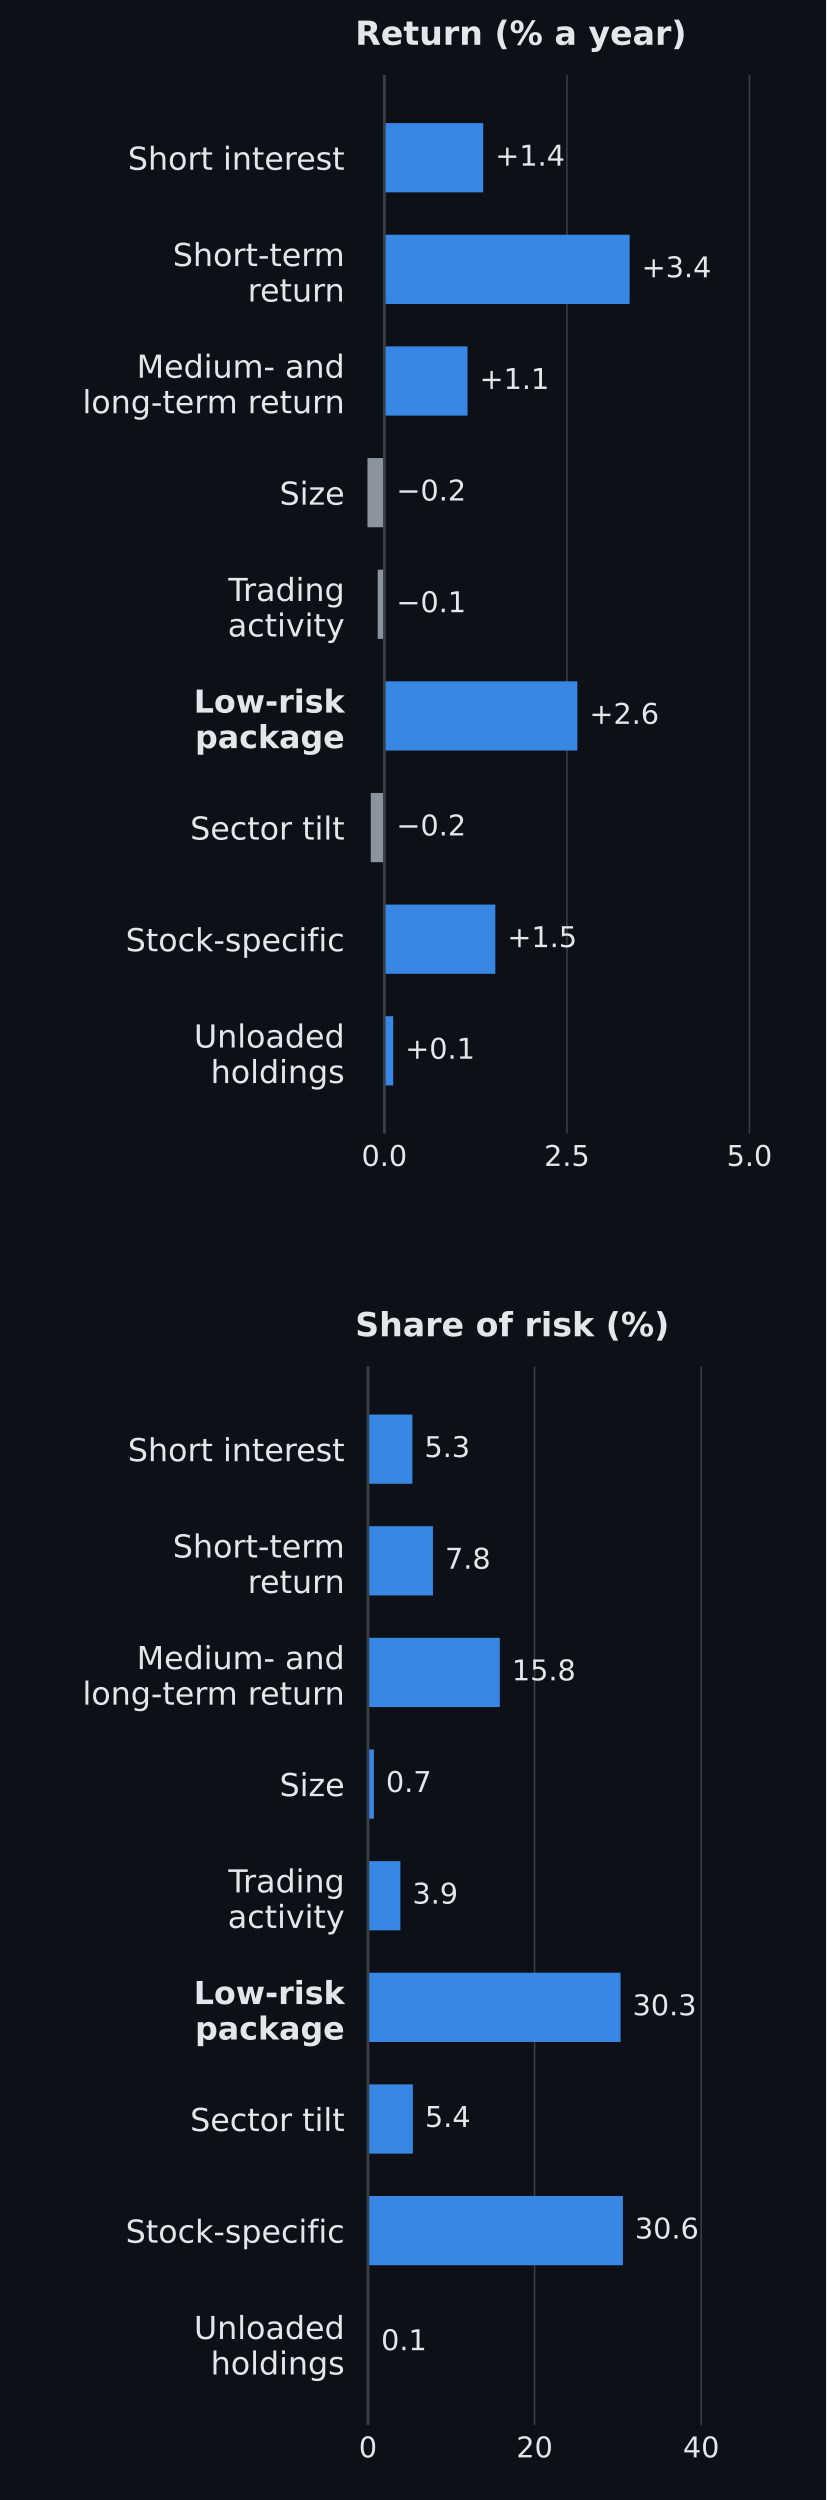
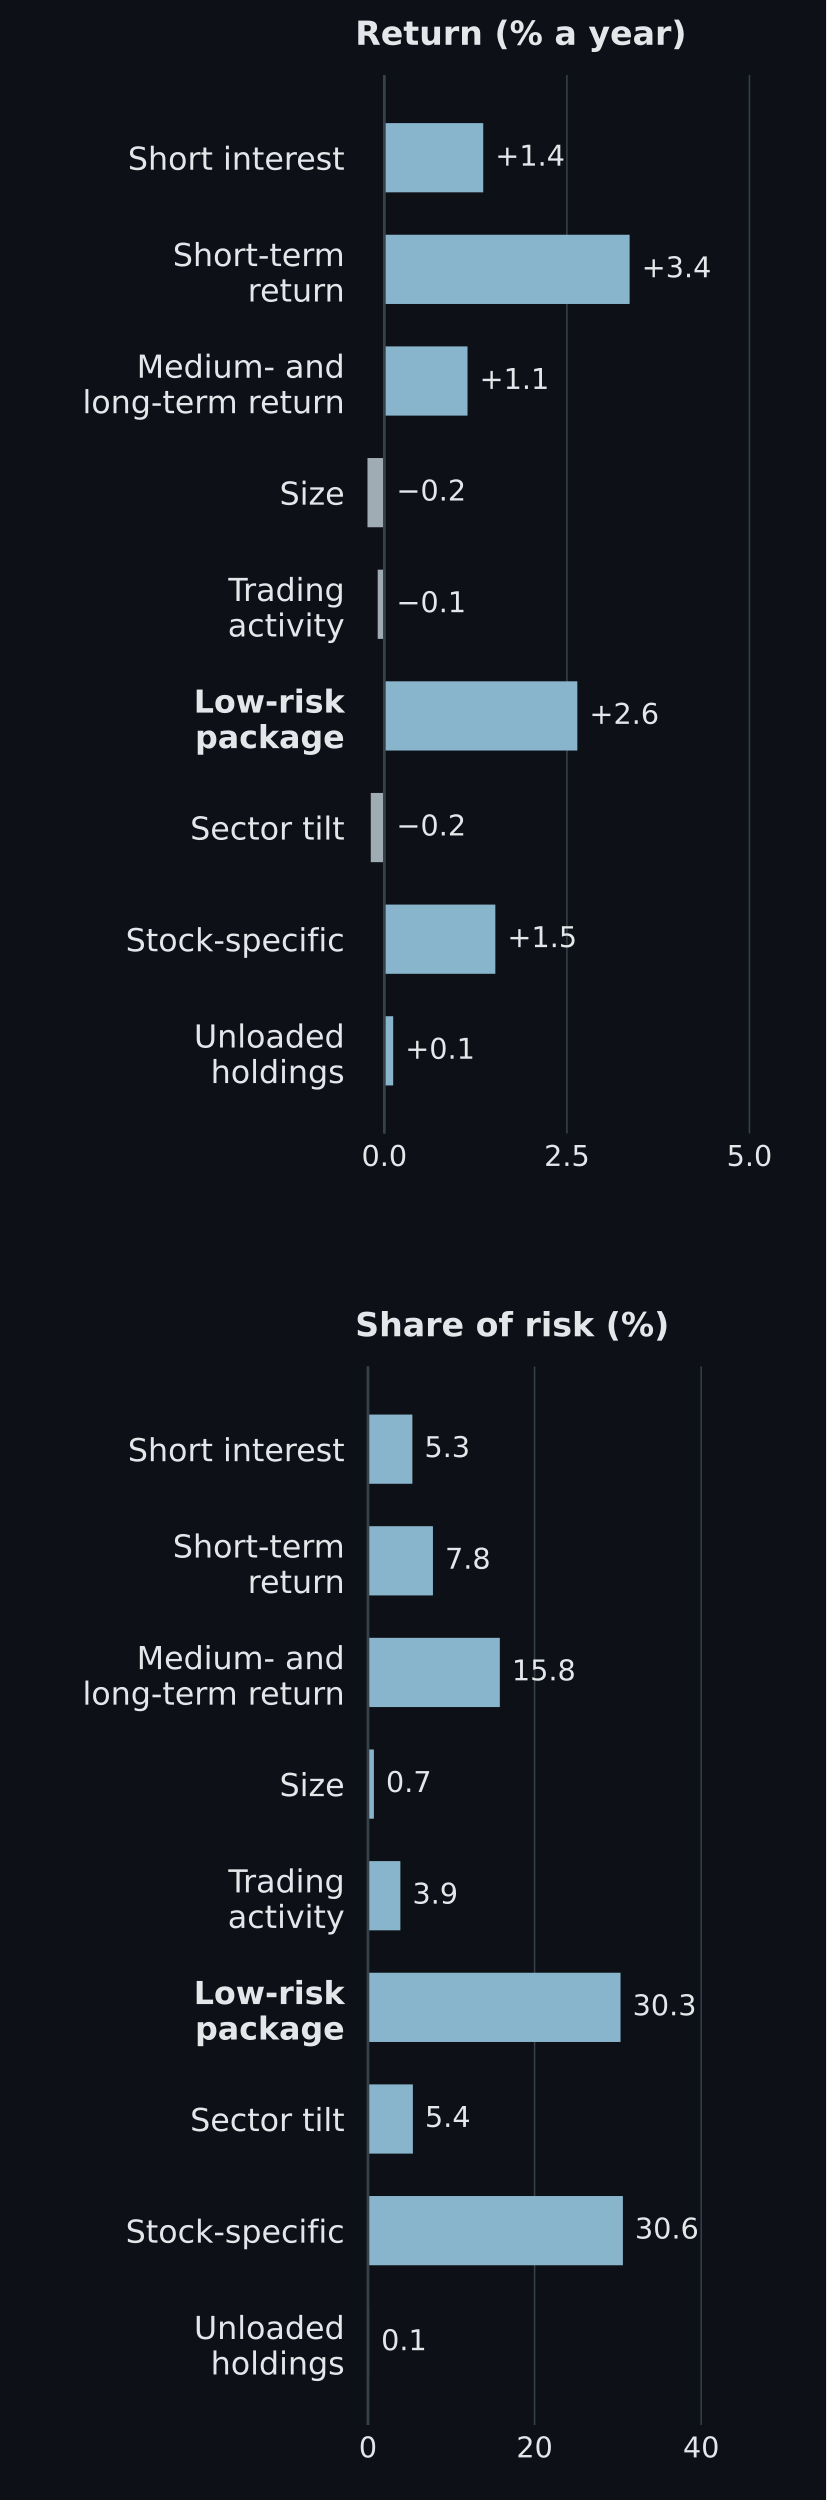
<svg xmlns="http://www.w3.org/2000/svg" width="273.6pt" height="828pt" viewBox="0 0 273.6 828" version="1.1">
  <defs>
    <style type="text/css">*{stroke-linejoin: round; stroke-linecap: butt}</style>
  </defs>
  <g id="figure_1">
    <g id="patch_1">
      <path d="M 0 828 L 273.6 828 L 273.6 0 L 0 0 z " style="fill: #0d1117" />
    </g>
    <g id="axes_1">
      <g id="patch_2">
        <path d="M 117.648 375.435 L 265.392 375.435 L 265.392 24.84 L 117.648 24.84 z " style="fill: #0d1117" />
      </g>
      <g id="matplotlib.axis_1">
        <g id="xtick_1">
          <g id="line2d_1">
            <path d="M 127.296 375.435 L 127.296 24.84 " clip-path="url(#p4dd4867242)" style="fill: none; stroke: #37414a; stroke-width: 0.5; stroke-linecap: square" />
          </g>
          <g id="line2d_2" />
          <g id="text_1">
            <text style="font-size: 9.5px; font-family: 'DejaVu Sans', 'Arial', sans-serif; text-anchor: middle; fill: #e4e7ea" x="127.296" y="386.153" transform="rotate(-0 127.2961 386.1531)">0.0</text>
          </g>
        </g>
        <g id="xtick_2">
          <g id="line2d_3">
            <path d="M 187.755 375.435 L 187.755 24.84 " clip-path="url(#p4dd4867242)" style="fill: none; stroke: #37414a; stroke-width: 0.5; stroke-linecap: square" />
          </g>
          <g id="line2d_4" />
          <g id="text_2">
            <text style="font-size: 9.5px; font-family: 'DejaVu Sans', 'Arial', sans-serif; text-anchor: middle; fill: #e4e7ea" x="187.755" y="386.153" transform="rotate(-0 187.7552 386.1531)">2.5</text>
          </g>
        </g>
        <g id="xtick_3">
          <g id="line2d_5">
            <path d="M 248.214 375.435 L 248.214 24.84 " clip-path="url(#p4dd4867242)" style="fill: none; stroke: #37414a; stroke-width: 0.5; stroke-linecap: square" />
          </g>
          <g id="line2d_6" />
          <g id="text_3">
            <text style="font-size: 9.5px; font-family: 'DejaVu Sans', 'Arial', sans-serif; text-anchor: middle; fill: #e4e7ea" x="248.214" y="386.153" transform="rotate(-0 248.2143 386.1531)">5.0</text>
          </g>
        </g>
      </g>
      <g id="matplotlib.axis_2">
        <g id="ytick_1">
          <g id="line2d_7" />
          <g id="text_4">
            <text style="font-size: 10.5px; font-family: 'DejaVu Sans', 'Arial', sans-serif; text-anchor: end; fill: #e4e7ea" x="114.148" y="56.227" transform="rotate(-0 114.148 56.22747)">Short interest</text>
          </g>
        </g>
        <g id="ytick_2">
          <g id="line2d_8" />
          <g id="text_5">
            <text style="font-size: 10.5px; font-family: 'DejaVu Sans', 'Arial', sans-serif; fill: #e4e7ea" transform="translate(57.24456 88.12121)">Short-term</text>
            <text style="font-size: 10.5px; font-family: 'DejaVu Sans', 'Arial', sans-serif; fill: #e4e7ea" transform="translate(82.04917 99.87891)">return</text>
          </g>
        </g>
        <g id="ytick_3">
          <g id="line2d_9" />
          <g id="text_6">
            <text style="font-size: 10.5px; font-family: 'DejaVu Sans', 'Arial', sans-serif; fill: #e4e7ea" transform="translate(45.28277 125.096)">Medium- and</text>
            <text style="font-size: 10.5px; font-family: 'DejaVu Sans', 'Arial', sans-serif; fill: #e4e7ea" transform="translate(27.32448 136.8537)">long-term return</text>
          </g>
        </g>
        <g id="ytick_4">
          <g id="line2d_10" />
          <g id="text_7">
            <text style="font-size: 10.5px; font-family: 'DejaVu Sans', 'Arial', sans-serif; text-anchor: end; fill: #e4e7ea" x="114.148" y="167.152" transform="rotate(-0 114.148 167.1517)">Size</text>
          </g>
        </g>
        <g id="ytick_5">
          <g id="line2d_11" />
          <g id="text_8">
            <text style="font-size: 10.5px; font-family: 'DejaVu Sans', 'Arial', sans-serif; fill: #e4e7ea" transform="translate(75.62941 199.0455)">Trading</text>
            <text style="font-size: 10.5px; font-family: 'DejaVu Sans', 'Arial', sans-serif; fill: #e4e7ea" transform="translate(75.44402 210.8032)">activity</text>
          </g>
        </g>
        <g id="ytick_6">
          <g id="line2d_12" />
          <g id="text_9">
            <text style="font-weight: 700; font-size: 10.5px; font-family: 'DejaVu Sans', 'Arial', sans-serif; fill: #e4e7ea" transform="translate(64.1762 236.0202)">Low-risk</text>
            <text style="font-weight: 700; font-size: 10.5px; font-family: 'DejaVu Sans', 'Arial', sans-serif; fill: #e4e7ea" transform="translate(64.61589 247.7779)">package</text>
          </g>
        </g>
        <g id="ytick_7">
          <g id="line2d_13" />
          <g id="text_10">
            <text style="font-size: 10.5px; font-family: 'DejaVu Sans', 'Arial', sans-serif; text-anchor: end; fill: #e4e7ea" x="114.148" y="278.076" transform="rotate(-0 114.148 278.076)">Sector tilt</text>
          </g>
        </g>
        <g id="ytick_8">
          <g id="line2d_14" />
          <g id="text_11">
            <text style="font-size: 10.5px; font-family: 'DejaVu Sans', 'Arial', sans-serif; text-anchor: end; fill: #e4e7ea" x="114.148" y="315.051" transform="rotate(-0 114.148 315.0507)">Stock-specific</text>
          </g>
        </g>
        <g id="ytick_9">
          <g id="line2d_15" />
          <g id="text_12">
            <text style="font-size: 10.5px; font-family: 'DejaVu Sans', 'Arial', sans-serif; fill: #e4e7ea" transform="translate(64.24019 346.9445)">Unloaded</text>
            <text style="font-size: 10.5px; font-family: 'DejaVu Sans', 'Arial', sans-serif; fill: #e4e7ea" transform="translate(69.77894 358.7022)">holdings</text>
          </g>
        </g>
      </g>
      <g id="patch_3">
-         <path d="M 127.296 40.776 L 160.041 40.776 L 160.041 63.7 L 127.296 63.7 z " clip-path="url(#p4dd4867242)" style="fill: #3987e5" />
+         <path d="M 127.296 40.776 L 160.041 40.776 L 160.041 63.7 L 127.296 63.7 z " clip-path="url(#p4dd4867242)" style="fill: #89b5cc" />
      </g>
      <g id="patch_4">
-         <path d="M 127.296 77.751 L 208.529 77.751 L 208.529 100.675 L 127.296 100.675 z " clip-path="url(#p4dd4867242)" style="fill: #3987e5" />
+         <path d="M 127.296 77.751 L 208.529 77.751 L 208.529 100.675 L 127.296 100.675 z " clip-path="url(#p4dd4867242)" style="fill: #89b5cc" />
      </g>
      <g id="patch_5">
-         <path d="M 127.296 114.726 L 154.841 114.726 L 154.841 137.65 L 127.296 137.65 z " clip-path="url(#p4dd4867242)" style="fill: #3987e5" />
+         <path d="M 127.296 114.726 L 154.841 114.726 L 154.841 137.65 L 127.296 137.65 z " clip-path="url(#p4dd4867242)" style="fill: #89b5cc" />
      </g>
      <g id="patch_6">
-         <path d="M 127.296 151.7 L 121.71 151.7 L 121.71 174.625 L 127.296 174.625 z " clip-path="url(#p4dd4867242)" style="fill: #8b949e" />
+         <path d="M 127.296 151.7 L 121.71 151.7 L 121.71 174.625 L 127.296 174.625 z " clip-path="url(#p4dd4867242)" style="fill: #a0acb4" />
      </g>
      <g id="patch_7">
-         <path d="M 127.296 188.675 L 125.095 188.675 L 125.095 211.599 L 127.296 211.599 z " clip-path="url(#p4dd4867242)" style="fill: #8b949e" />
+         <path d="M 127.296 188.675 L 125.095 188.675 L 125.095 211.599 L 127.296 211.599 z " clip-path="url(#p4dd4867242)" style="fill: #a0acb4" />
      </g>
      <g id="patch_8">
-         <path d="M 127.296 225.65 L 191.213 225.65 L 191.213 248.574 L 127.296 248.574 z " clip-path="url(#p4dd4867242)" style="fill: #3987e5" />
+         <path d="M 127.296 225.65 L 191.213 225.65 L 191.213 248.574 L 127.296 248.574 z " clip-path="url(#p4dd4867242)" style="fill: #89b5cc" />
      </g>
      <g id="patch_9">
-         <path d="M 127.296 262.625 L 122.798 262.625 L 122.798 285.549 L 127.296 285.549 z " clip-path="url(#p4dd4867242)" style="fill: #8b949e" />
+         <path d="M 127.296 262.625 L 122.798 262.625 L 122.798 285.549 L 127.296 285.549 z " clip-path="url(#p4dd4867242)" style="fill: #a0acb4" />
      </g>
      <g id="patch_10">
-         <path d="M 127.296 299.599 L 164.055 299.599 L 164.055 322.524 L 127.296 322.524 z " clip-path="url(#p4dd4867242)" style="fill: #3987e5" />
+         <path d="M 127.296 299.599 L 164.055 299.599 L 164.055 322.524 L 127.296 322.524 z " clip-path="url(#p4dd4867242)" style="fill: #89b5cc" />
      </g>
      <g id="patch_11">
-         <path d="M 127.296 336.574 L 130.222 336.574 L 130.222 359.498 L 127.296 359.498 z " clip-path="url(#p4dd4867242)" style="fill: #3987e5" />
+         <path d="M 127.296 336.574 L 130.222 336.574 L 130.222 359.498 L 127.296 359.498 z " clip-path="url(#p4dd4867242)" style="fill: #89b5cc" />
      </g>
      <g id="line2d_16">
        <path d="M 127.296 375.435 L 127.296 24.84 " clip-path="url(#p4dd4867242)" style="fill: none; stroke: #37414a; stroke-width: 0.9; stroke-linecap: square" />
      </g>
      <g id="text_13">
        <text style="font-size: 9.5px; font-family: 'DejaVu Sans', 'Arial', sans-serif; text-anchor: start; fill: #e4e7ea" x="164.041" y="54.86" transform="rotate(-0 164.0407 54.8597)">+1.4</text>
      </g>
      <g id="text_14">
        <text style="font-size: 9.5px; font-family: 'DejaVu Sans', 'Arial', sans-serif; text-anchor: start; fill: #e4e7ea" x="212.529" y="91.834" transform="rotate(-0 212.529 91.83445)">+3.4</text>
      </g>
      <g id="text_15">
        <text style="font-size: 9.5px; font-family: 'DejaVu Sans', 'Arial', sans-serif; text-anchor: start; fill: #e4e7ea" x="158.841" y="128.809" transform="rotate(-0 158.8413 128.8092)">+1.1</text>
      </g>
      <g id="text_16">
        <text style="font-size: 9.5px; font-family: 'DejaVu Sans', 'Arial', sans-serif; text-anchor: start; fill: #e4e7ea" x="131.296" y="165.784" transform="rotate(-0 131.2961 165.784)">−0.2</text>
      </g>
      <g id="text_17">
        <text style="font-size: 9.5px; font-family: 'DejaVu Sans', 'Arial', sans-serif; text-anchor: start; fill: #e4e7ea" x="131.296" y="202.759" transform="rotate(-0 131.2961 202.7587)">−0.1</text>
      </g>
      <g id="text_18">
        <text style="font-size: 9.5px; font-family: 'DejaVu Sans', 'Arial', sans-serif; text-anchor: start; fill: #e4e7ea" x="195.213" y="239.733" transform="rotate(-0 195.2135 239.7335)">+2.6</text>
      </g>
      <g id="text_19">
        <text style="font-size: 9.5px; font-family: 'DejaVu Sans', 'Arial', sans-serif; text-anchor: start; fill: #e4e7ea" x="131.296" y="276.708" transform="rotate(-0 131.2961 276.7082)">−0.2</text>
      </g>
      <g id="text_20">
        <text style="font-size: 9.5px; font-family: 'DejaVu Sans', 'Arial', sans-serif; text-anchor: start; fill: #e4e7ea" x="168.055" y="313.683" transform="rotate(-0 168.0552 313.683)">+1.5</text>
      </g>
      <g id="text_21">
        <text style="font-size: 9.5px; font-family: 'DejaVu Sans', 'Arial', sans-serif; text-anchor: start; fill: #e4e7ea" x="134.222" y="350.658" transform="rotate(-0 134.2223 350.6577)">+0.1</text>
      </g>
      <g id="text_22">
        <text style="font-weight: 600; font-size: 11px; font-family: 'DejaVu Sans', 'Arial', sans-serif; text-anchor: start; fill: #e4e7ea" x="117.648" y="14.84" transform="rotate(-0 117.648 14.84)">Return (% a year)</text>
      </g>
    </g>
    <g id="axes_2">
      <g id="patch_12">
        <path d="M 117.648 803.16 L 265.392 803.16 L 265.392 452.565 L 117.648 452.565 z " style="fill: #0d1117" />
      </g>
      <g id="matplotlib.axis_3">
        <g id="xtick_4">
          <g id="line2d_17">
            <path d="M 121.869 803.16 L 121.869 452.565 " clip-path="url(#pe2ee496dc0)" style="fill: none; stroke: #37414a; stroke-width: 0.5; stroke-linecap: square" />
          </g>
          <g id="line2d_18" />
          <g id="text_23">
            <text style="font-size: 9.5px; font-family: 'DejaVu Sans', 'Arial', sans-serif; text-anchor: middle; fill: #e4e7ea" x="121.869" y="813.879" transform="rotate(-0 121.8693 813.8785)">0</text>
          </g>
        </g>
        <g id="xtick_5">
          <g id="line2d_19">
            <path d="M 177.049 803.16 L 177.049 452.565 " clip-path="url(#pe2ee496dc0)" style="fill: none; stroke: #37414a; stroke-width: 0.5; stroke-linecap: square" />
          </g>
          <g id="line2d_20" />
          <g id="text_24">
            <text style="font-size: 9.5px; font-family: 'DejaVu Sans', 'Arial', sans-serif; text-anchor: middle; fill: #e4e7ea" x="177.049" y="813.879" transform="rotate(-0 177.0491 813.8785)">20</text>
          </g>
        </g>
        <g id="xtick_6">
          <g id="line2d_21">
            <path d="M 232.229 803.16 L 232.229 452.565 " clip-path="url(#pe2ee496dc0)" style="fill: none; stroke: #37414a; stroke-width: 0.5; stroke-linecap: square" />
          </g>
          <g id="line2d_22" />
          <g id="text_25">
            <text style="font-size: 9.5px; font-family: 'DejaVu Sans', 'Arial', sans-serif; text-anchor: middle; fill: #e4e7ea" x="232.229" y="813.879" transform="rotate(-0 232.2289 813.8785)">40</text>
          </g>
        </g>
      </g>
      <g id="matplotlib.axis_4">
        <g id="ytick_10">
          <g id="line2d_23" />
          <g id="text_26">
            <text style="font-size: 10.5px; font-family: 'DejaVu Sans', 'Arial', sans-serif; text-anchor: end; fill: #e4e7ea" x="114.148" y="483.953" transform="rotate(-0 114.148 483.9529)">Short interest</text>
          </g>
        </g>
        <g id="ytick_11">
          <g id="line2d_24" />
          <g id="text_27">
            <text style="font-size: 10.5px; font-family: 'DejaVu Sans', 'Arial', sans-serif; fill: #e4e7ea" transform="translate(57.24456 515.8466)">Short-term</text>
            <text style="font-size: 10.5px; font-family: 'DejaVu Sans', 'Arial', sans-serif; fill: #e4e7ea" transform="translate(82.04917 527.6043)">return</text>
          </g>
        </g>
        <g id="ytick_12">
          <g id="line2d_25" />
          <g id="text_28">
            <text style="font-size: 10.5px; font-family: 'DejaVu Sans', 'Arial', sans-serif; fill: #e4e7ea" transform="translate(45.28277 552.8214)">Medium- and</text>
            <text style="font-size: 10.5px; font-family: 'DejaVu Sans', 'Arial', sans-serif; fill: #e4e7ea" transform="translate(27.32448 564.5791)">long-term return</text>
          </g>
        </g>
        <g id="ytick_13">
          <g id="line2d_26" />
          <g id="text_29">
            <text style="font-size: 10.5px; font-family: 'DejaVu Sans', 'Arial', sans-serif; text-anchor: end; fill: #e4e7ea" x="114.148" y="594.877" transform="rotate(-0 114.148 594.8771)">Size</text>
          </g>
        </g>
        <g id="ytick_14">
          <g id="line2d_27" />
          <g id="text_30">
            <text style="font-size: 10.5px; font-family: 'DejaVu Sans', 'Arial', sans-serif; fill: #e4e7ea" transform="translate(75.62941 626.7709)">Trading</text>
            <text style="font-size: 10.5px; font-family: 'DejaVu Sans', 'Arial', sans-serif; fill: #e4e7ea" transform="translate(75.44402 638.5286)">activity</text>
          </g>
        </g>
        <g id="ytick_15">
          <g id="line2d_28" />
          <g id="text_31">
            <text style="font-weight: 700; font-size: 10.5px; font-family: 'DejaVu Sans', 'Arial', sans-serif; fill: #e4e7ea" transform="translate(64.1762 663.7456)">Low-risk</text>
            <text style="font-weight: 700; font-size: 10.5px; font-family: 'DejaVu Sans', 'Arial', sans-serif; fill: #e4e7ea" transform="translate(64.61589 675.5033)">package</text>
          </g>
        </g>
        <g id="ytick_16">
          <g id="line2d_29" />
          <g id="text_32">
            <text style="font-size: 10.5px; font-family: 'DejaVu Sans', 'Arial', sans-serif; text-anchor: end; fill: #e4e7ea" x="114.148" y="705.801" transform="rotate(-0 114.148 705.8014)">Sector tilt</text>
          </g>
        </g>
        <g id="ytick_17">
          <g id="line2d_30" />
          <g id="text_33">
            <text style="font-size: 10.5px; font-family: 'DejaVu Sans', 'Arial', sans-serif; text-anchor: end; fill: #e4e7ea" x="114.148" y="742.776" transform="rotate(-0 114.148 742.7761)">Stock-specific</text>
          </g>
        </g>
        <g id="ytick_18">
          <g id="line2d_31" />
          <g id="text_34">
            <text style="font-size: 10.5px; font-family: 'DejaVu Sans', 'Arial', sans-serif; fill: #e4e7ea" transform="translate(64.24019 774.6699)">Unloaded</text>
            <text style="font-size: 10.5px; font-family: 'DejaVu Sans', 'Arial', sans-serif; fill: #e4e7ea" transform="translate(69.77894 786.4276)">holdings</text>
          </g>
        </g>
      </g>
      <g id="patch_13">
-         <path d="M 121.869 468.502 L 136.575 468.502 L 136.575 491.426 L 121.869 491.426 z " clip-path="url(#pe2ee496dc0)" style="fill: #3987e5" />
+         <path d="M 121.869 468.502 L 136.575 468.502 L 136.575 491.426 L 121.869 491.426 z " clip-path="url(#pe2ee496dc0)" style="fill: #89b5cc" />
      </g>
      <g id="patch_14">
-         <path d="M 121.869 505.476 L 143.389 505.476 L 143.389 528.401 L 121.869 528.401 z " clip-path="url(#pe2ee496dc0)" style="fill: #3987e5" />
+         <path d="M 121.869 505.476 L 143.389 505.476 L 143.389 528.401 L 121.869 528.401 z " clip-path="url(#pe2ee496dc0)" style="fill: #89b5cc" />
      </g>
      <g id="patch_15">
-         <path d="M 121.869 542.451 L 165.544 542.451 L 165.544 565.375 L 121.869 565.375 z " clip-path="url(#pe2ee496dc0)" style="fill: #3987e5" />
+         <path d="M 121.869 542.451 L 165.544 542.451 L 165.544 565.375 L 121.869 565.375 z " clip-path="url(#pe2ee496dc0)" style="fill: #89b5cc" />
      </g>
      <g id="patch_16">
-         <path d="M 121.869 579.426 L 123.828 579.426 L 123.828 602.35 L 121.869 602.35 z " clip-path="url(#pe2ee496dc0)" style="fill: #3987e5" />
+         <path d="M 121.869 579.426 L 123.828 579.426 L 123.828 602.35 L 121.869 602.35 z " clip-path="url(#pe2ee496dc0)" style="fill: #89b5cc" />
      </g>
      <g id="patch_17">
-         <path d="M 121.869 616.401 L 132.602 616.401 L 132.602 639.325 L 121.869 639.325 z " clip-path="url(#pe2ee496dc0)" style="fill: #3987e5" />
+         <path d="M 121.869 616.401 L 132.602 616.401 L 132.602 639.325 L 121.869 639.325 z " clip-path="url(#pe2ee496dc0)" style="fill: #89b5cc" />
      </g>
      <g id="patch_18">
-         <path d="M 121.869 653.375 L 205.522 653.375 L 205.522 676.3 L 121.869 676.3 z " clip-path="url(#pe2ee496dc0)" style="fill: #3987e5" />
+         <path d="M 121.869 653.375 L 205.522 653.375 L 205.522 676.3 L 121.869 676.3 z " clip-path="url(#pe2ee496dc0)" style="fill: #89b5cc" />
      </g>
      <g id="patch_19">
-         <path d="M 121.869 690.35 L 136.74 690.35 L 136.74 713.274 L 121.869 713.274 z " clip-path="url(#pe2ee496dc0)" style="fill: #3987e5" />
+         <path d="M 121.869 690.35 L 136.74 690.35 L 136.74 713.274 L 121.869 713.274 z " clip-path="url(#pe2ee496dc0)" style="fill: #89b5cc" />
      </g>
      <g id="patch_20">
-         <path d="M 121.869 727.325 L 206.294 727.325 L 206.294 750.249 L 121.869 750.249 z " clip-path="url(#pe2ee496dc0)" style="fill: #3987e5" />
+         <path d="M 121.869 727.325 L 206.294 727.325 L 206.294 750.249 L 121.869 750.249 z " clip-path="url(#pe2ee496dc0)" style="fill: #89b5cc" />
      </g>
      <g id="patch_21">
-         <path d="M 121.869 764.3 L 122.228 764.3 L 122.228 787.224 L 121.869 787.224 z " clip-path="url(#pe2ee496dc0)" style="fill: #3987e5" />
+         <path d="M 121.869 764.3 L 122.228 764.3 L 122.228 787.224 L 121.869 787.224 z " clip-path="url(#pe2ee496dc0)" style="fill: #89b5cc" />
      </g>
      <g id="line2d_32">
        <path d="M 121.869 803.16 L 121.869 452.565 " clip-path="url(#pe2ee496dc0)" style="fill: none; stroke: #37414a; stroke-width: 0.9; stroke-linecap: square" />
      </g>
      <g id="text_35">
        <text style="font-size: 9.5px; font-family: 'DejaVu Sans', 'Arial', sans-serif; text-anchor: start; fill: #e4e7ea" x="140.575" y="482.585" transform="rotate(-0 140.5747 482.5851)">5.3</text>
      </g>
      <g id="text_36">
        <text style="font-size: 9.5px; font-family: 'DejaVu Sans', 'Arial', sans-serif; text-anchor: start; fill: #e4e7ea" x="147.389" y="519.56" transform="rotate(-0 147.3894 519.5599)">7.8</text>
      </g>
      <g id="text_37">
        <text style="font-size: 9.5px; font-family: 'DejaVu Sans', 'Arial', sans-serif; text-anchor: start; fill: #e4e7ea" x="169.544" y="556.535" transform="rotate(-0 169.5441 556.5346)">15.8</text>
      </g>
      <g id="text_38">
        <text style="font-size: 9.5px; font-family: 'DejaVu Sans', 'Arial', sans-serif; text-anchor: start; fill: #e4e7ea" x="127.828" y="593.509" transform="rotate(-0 127.8281 593.5094)">0.7</text>
      </g>
      <g id="text_39">
        <text style="font-size: 9.5px; font-family: 'DejaVu Sans', 'Arial', sans-serif; text-anchor: start; fill: #e4e7ea" x="136.602" y="630.484" transform="rotate(-0 136.6017 630.4841)">3.9</text>
      </g>
      <g id="text_40">
        <text style="font-size: 9.5px; font-family: 'DejaVu Sans', 'Arial', sans-serif; text-anchor: start; fill: #e4e7ea" x="209.522" y="667.459" transform="rotate(-0 209.5219 667.4589)">30.3</text>
      </g>
      <g id="text_41">
        <text style="font-size: 9.5px; font-family: 'DejaVu Sans', 'Arial', sans-serif; text-anchor: start; fill: #e4e7ea" x="140.74" y="704.434" transform="rotate(-0 140.7402 704.4336)">5.4</text>
      </g>
      <g id="text_42">
        <text style="font-size: 9.5px; font-family: 'DejaVu Sans', 'Arial', sans-serif; text-anchor: start; fill: #e4e7ea" x="210.294" y="741.408" transform="rotate(-0 210.2944 741.4084)">30.6</text>
      </g>
      <g id="text_43">
        <text style="font-size: 9.5px; font-family: 'DejaVu Sans', 'Arial', sans-serif; text-anchor: start; fill: #e4e7ea" x="126.228" y="778.383" transform="rotate(-0 126.2279 778.3831)">0.1</text>
      </g>
      <g id="text_44">
        <text style="font-weight: 600; font-size: 11px; font-family: 'DejaVu Sans', 'Arial', sans-serif; text-anchor: start; fill: #e4e7ea" x="117.648" y="442.565" transform="rotate(-0 117.648 442.5654)">Share of risk (%)</text>
      </g>
    </g>
  </g>
  <defs>
    <clipPath id="p4dd4867242">
      <rect x="117.648" y="24.84" width="147.744" height="350.595" />
    </clipPath>
    <clipPath id="pe2ee496dc0">
      <rect x="117.648" y="452.565" width="147.744" height="350.595" />
    </clipPath>
  </defs>
</svg>
